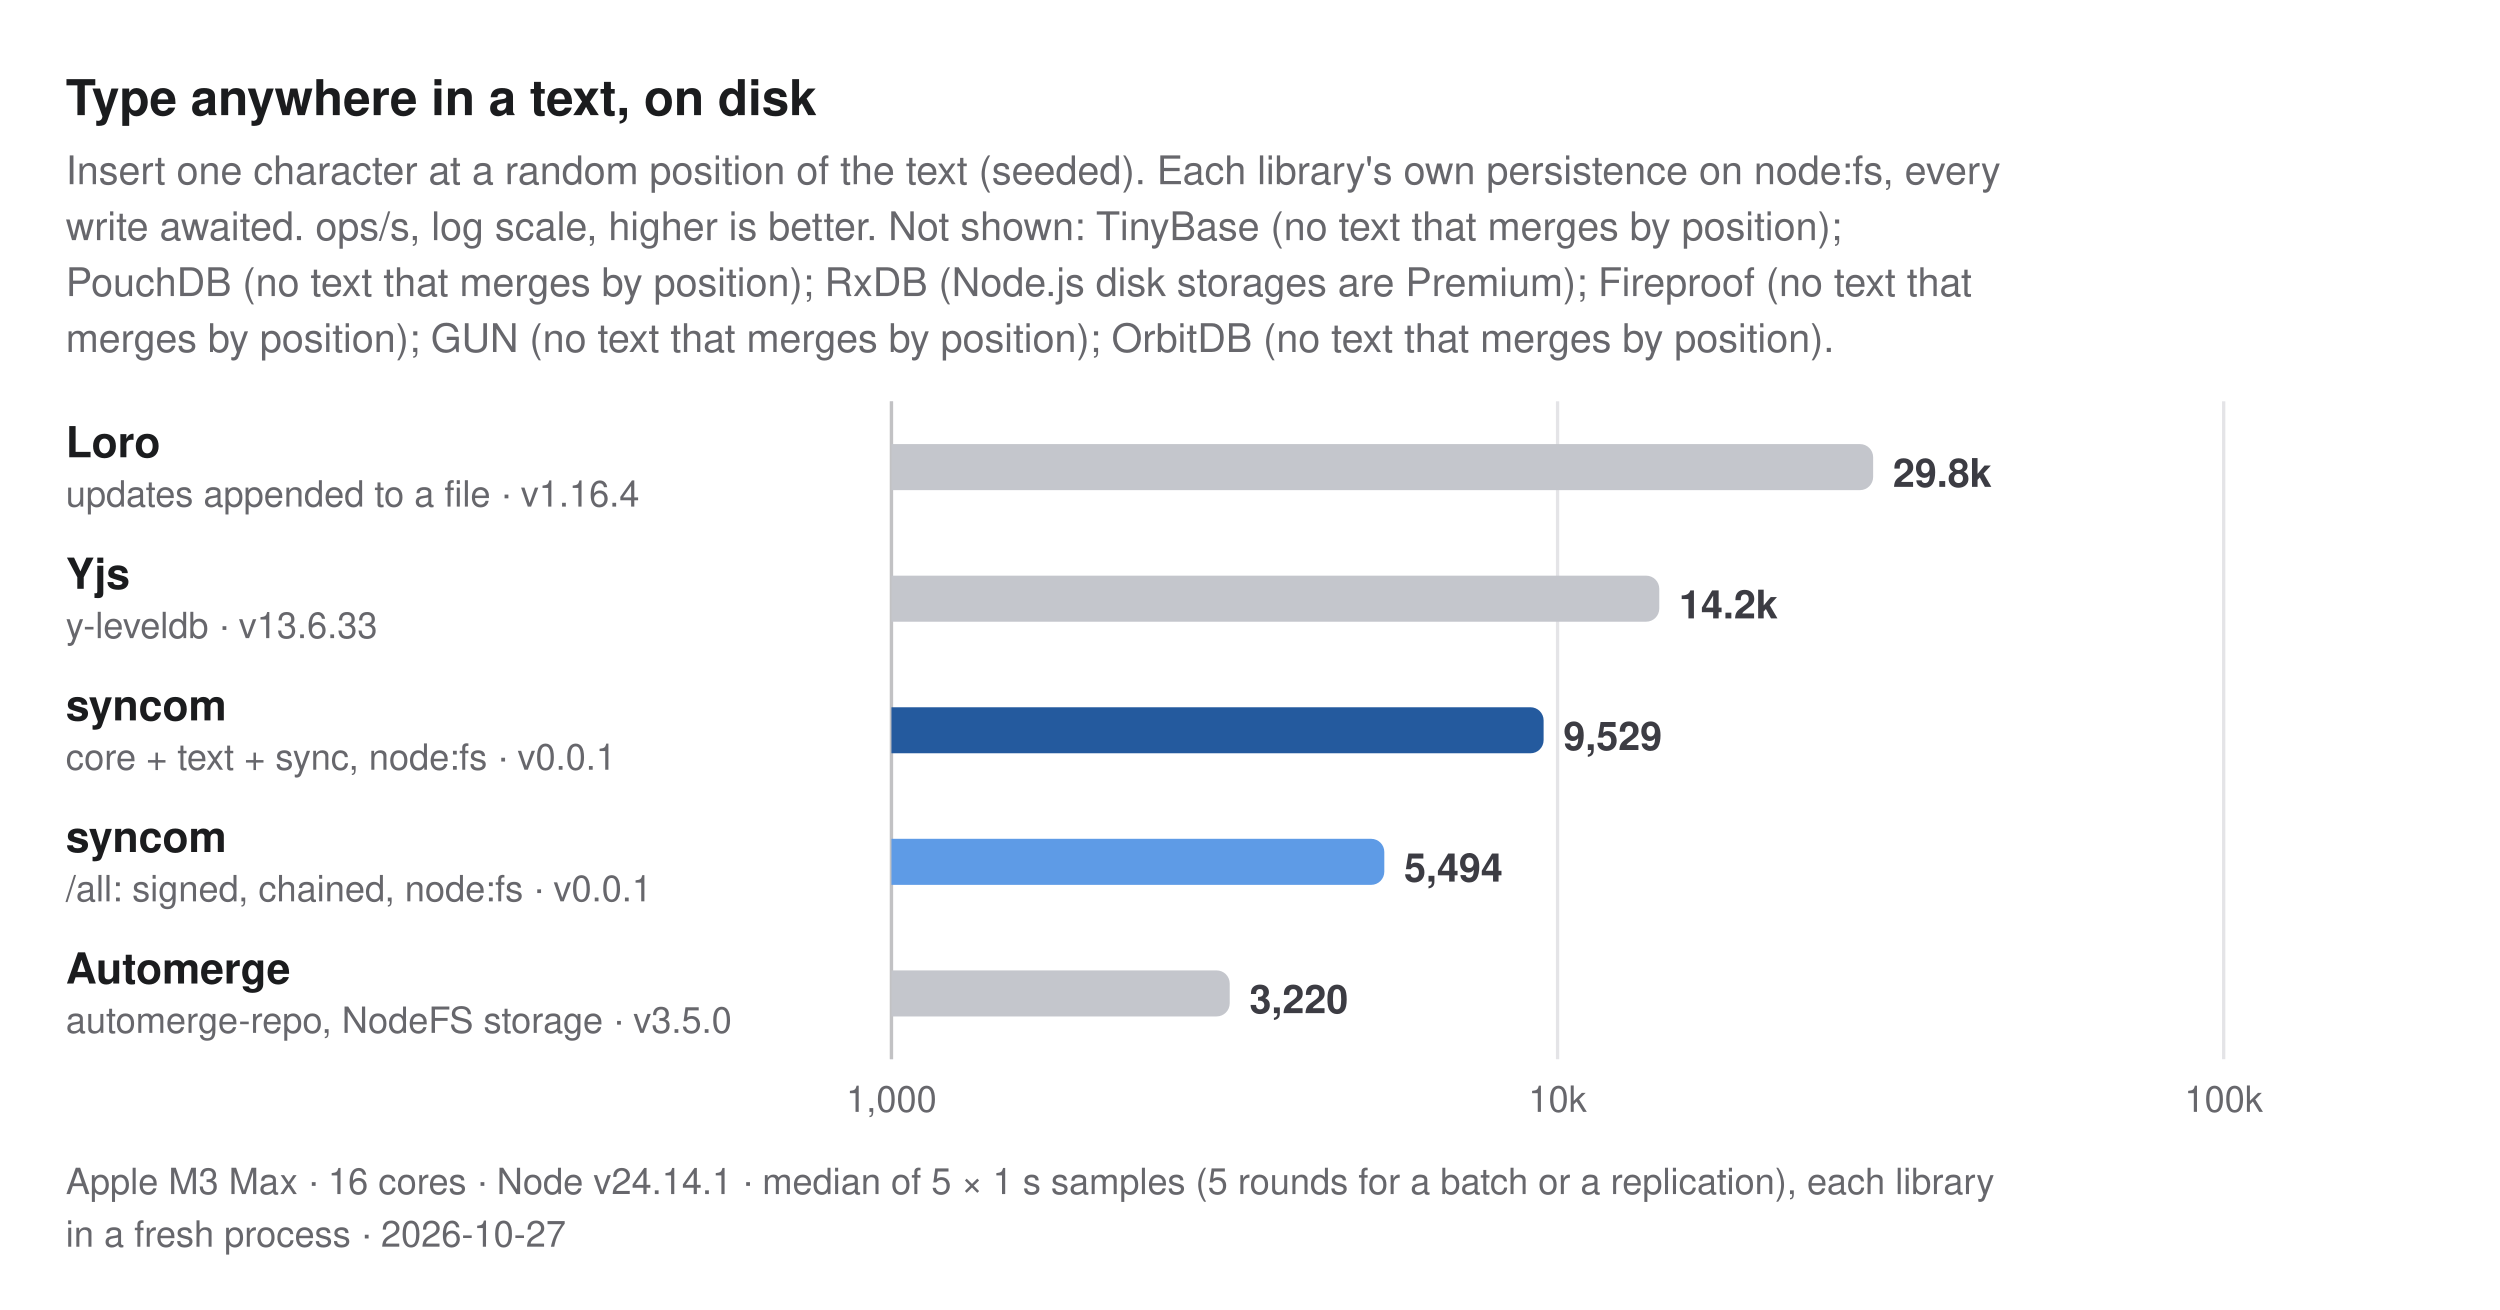
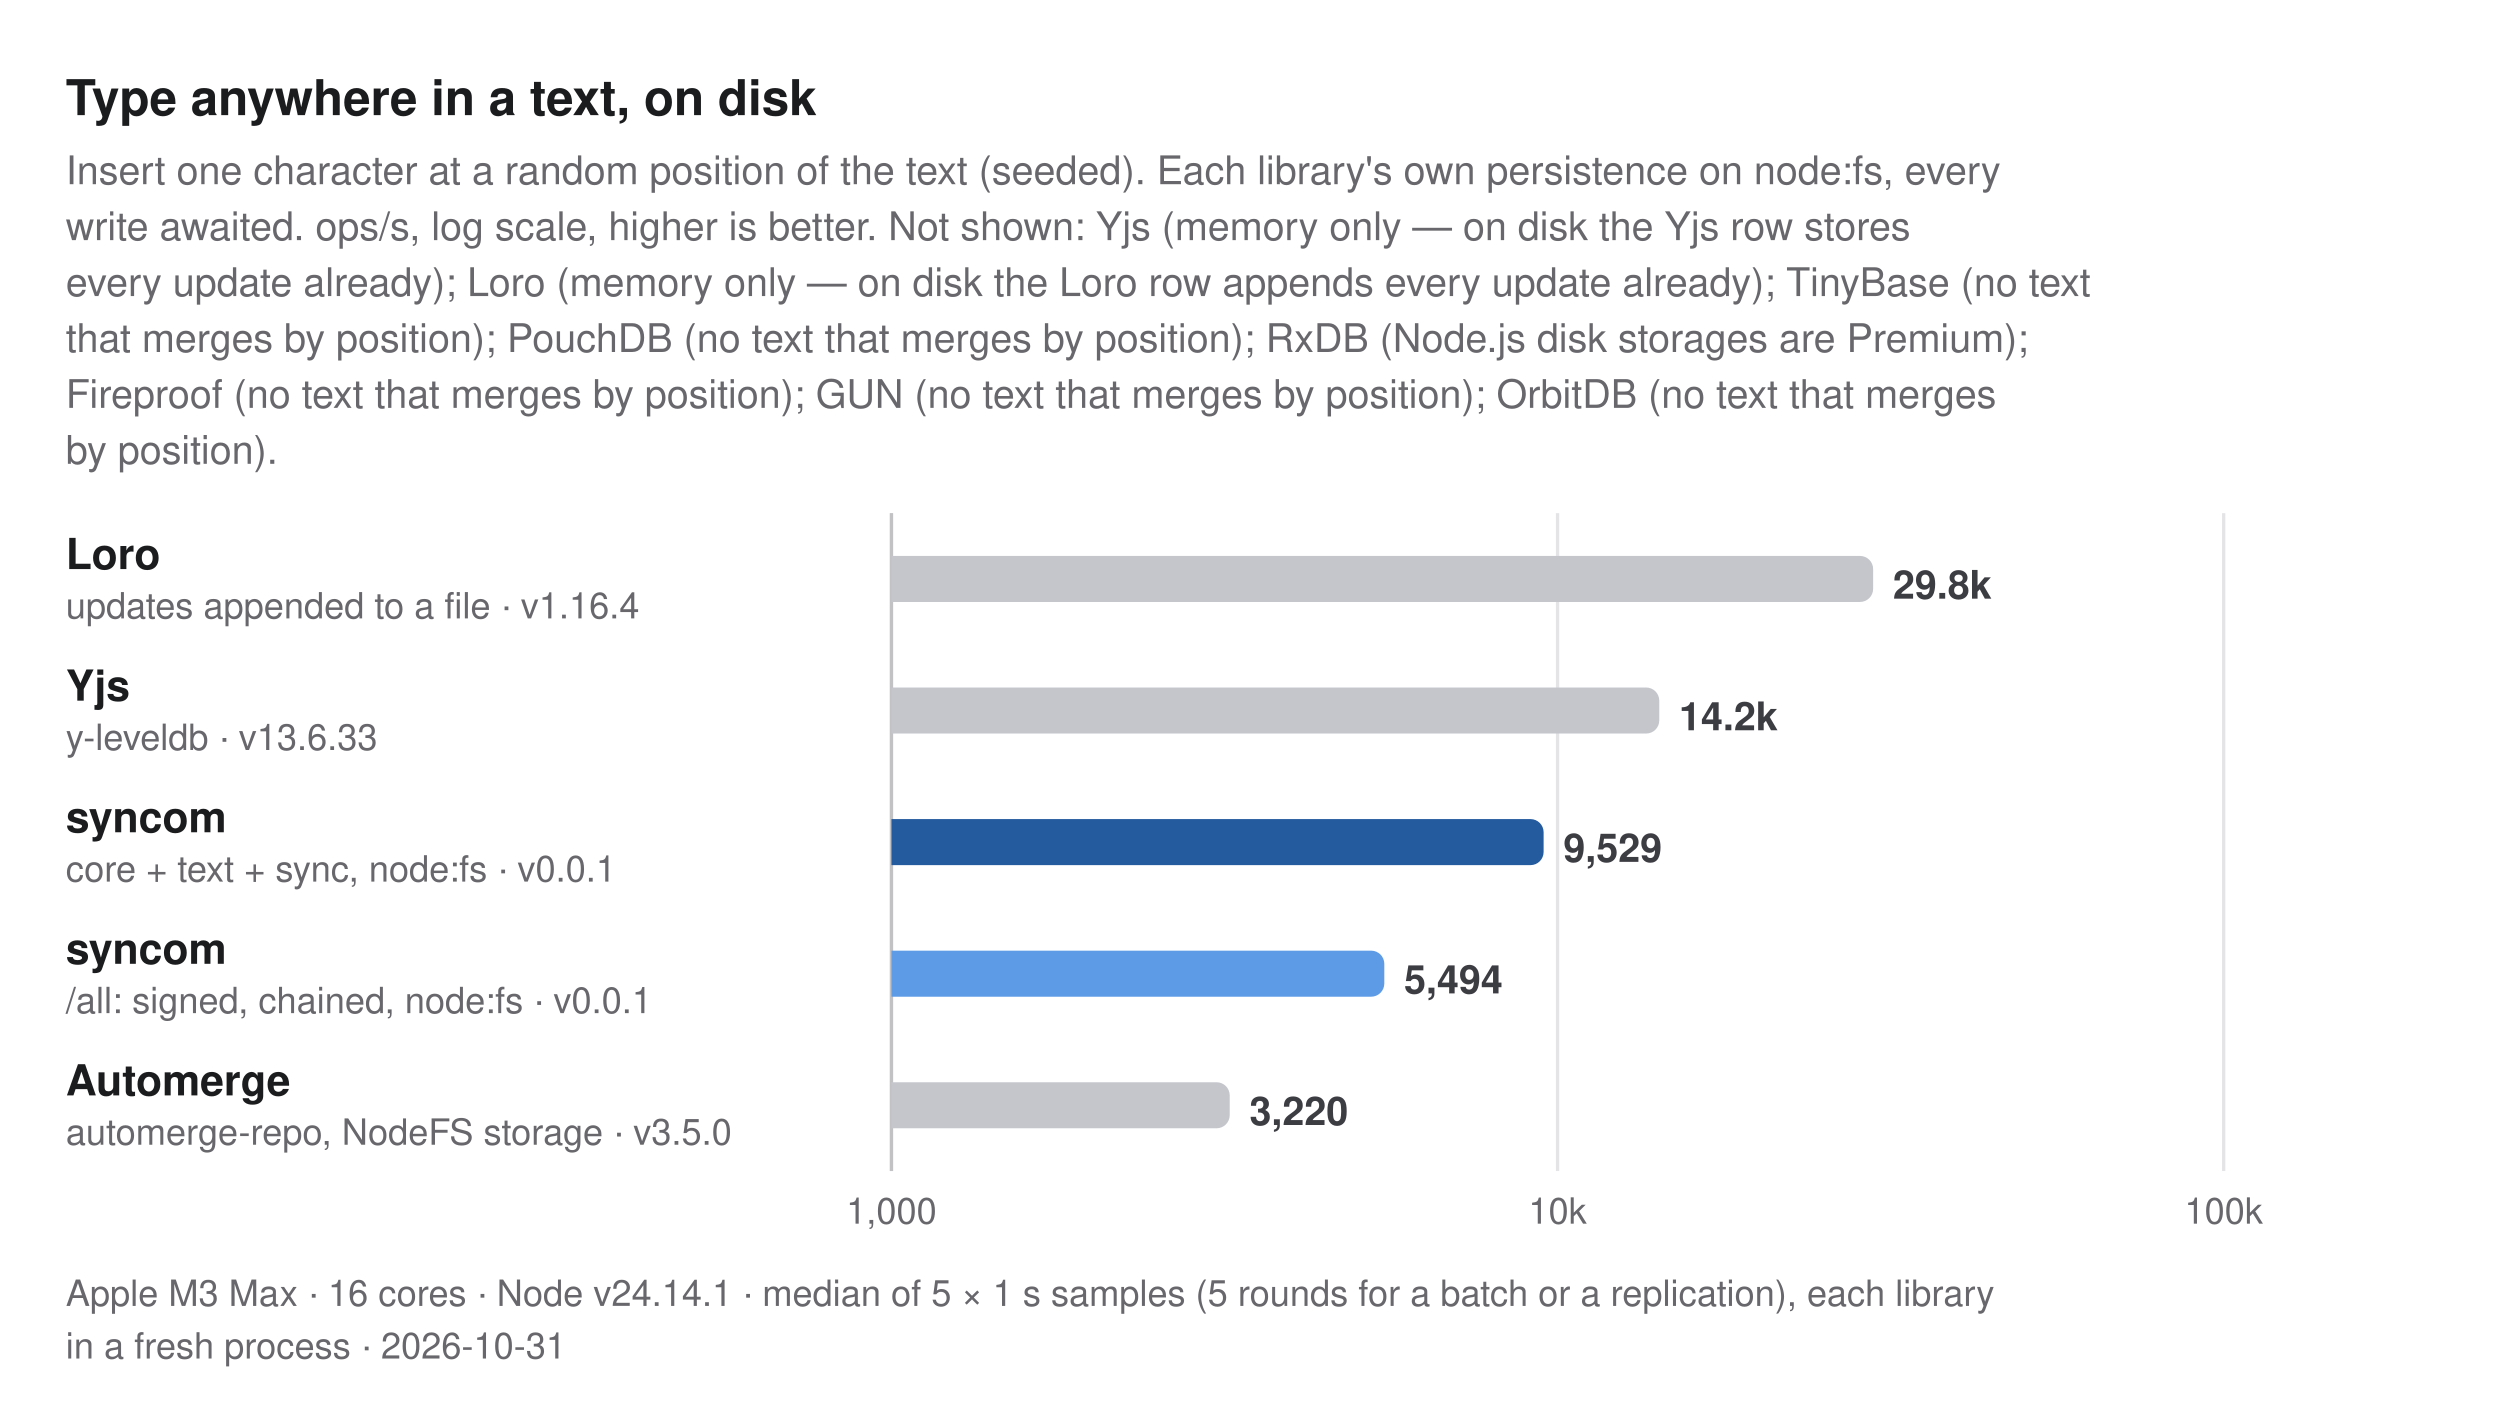
- <svg xmlns="http://www.w3.org/2000/svg" width="760" height="398" viewBox="0 0 760 398" role="img" aria-label="Type anywhere in a text, on disk. Insert one character at a random position of the text (seeded). Each library's own persistence on node:fs, every write awaited. ops/s, log scale, higher is better. Not shown: TinyBase (no text that merges by position); PouchDB (no text that merges by position); RxDB (Node.js disk storages are Premium); Fireproof (no text that merges by position); GUN (no text that merges by position); OrbitDB (no text that merges by position).">
+ <svg xmlns="http://www.w3.org/2000/svg" width="760" height="432" viewBox="0 0 760 432" role="img" aria-label="Type anywhere in a text, on disk. Insert one character at a random position of the text (seeded). Each library's own persistence on node:fs, every write awaited. ops/s, log scale, higher is better. Not shown: Yjs (memory only — on disk the Yjs row stores every update already); Loro (memory only — on disk the Loro row appends every update already); TinyBase (no text that merges by position); PouchDB (no text that merges by position); RxDB (Node.js disk storages are Premium); Fireproof (no text that merges by position); GUN (no text that merges by position); OrbitDB (no text that merges by position).">
  <style>
  text { font-family: -apple-system, BlinkMacSystemFont, "Segoe UI", Helvetica, Arial, sans-serif; }
  .title { font-size: 15px; font-weight: 700; fill: #1b1c1e; }
  .subtitle, .caption { font-size: 12px; fill: #67676c; }
  .caption { font-size: 11px; }
  .group { font-size: 11px; font-weight: 600; letter-spacing: 0.06em; fill: #67676c; }
  .label { font-size: 13px; font-weight: 600; fill: #1b1c1e; }
  .label.primary, .label.secondary { font-weight: 700; }
  .sublabel { font-size: 11px; fill: #67676c; }
  .value { font-size: 12px; font-weight: 600; fill: #3c3c43; font-variant-numeric: tabular-nums; }
  .value.small { font-size: 10px; }
  .legend { font-size: 11px; fill: #3c3c43; }
  .tick { font-size: 11px; fill: #67676c; font-variant-numeric: tabular-nums; }
  .grid { stroke: #e4e4e7; stroke-width: 1; }
  .axis { stroke: #c2c2c4; stroke-width: 1; }
  .ref { stroke: #67676c; stroke-width: 1; stroke-dasharray: 3 3; }
  .bar { fill: #c4c6cc; }
  .bar.primary { fill: #245a9e; }
  .bar.secondary { fill: #5e9be6; }
  @media (prefers-color-scheme: dark) {
    .title, .label { fill: #dfdfd6; }
    .subtitle, .caption, .group, .sublabel, .tick { fill: #98989f; }
    .value, .legend { fill: #c2c2c4; }
    .grid { stroke: #2e2e32; }
    .axis { stroke: #48484c; }
    .ref { stroke: #98989f; }
    .bar { fill: #46474e; }
    .bar.primary { fill: #8dbcf2; }
    .bar.secondary { fill: #3d7bd0; }
  }
</style>
  <text class="title" x="20" y="35">Type anywhere in a text, on disk</text>
  <text class="subtitle" x="20" y="56">Insert one character at a random position of the text (seeded). Each library's own persistence on node:fs, every</text>
-   <text class="subtitle" x="20" y="73">write awaited. ops/s, log scale, higher is better. Not shown: TinyBase (no text that merges by position);</text>
-   <text class="subtitle" x="20" y="90">PouchDB (no text that merges by position); RxDB (Node.js disk storages are Premium); Fireproof (no text that</text>
-   <text class="subtitle" x="20" y="107">merges by position); GUN (no text that merges by position); OrbitDB (no text that merges by position).</text>
-   <line class="grid" x1="271" y1="122" x2="271" y2="322" />
-   <text class="tick" x="271" y="338" text-anchor="middle">1,000</text>
-   <line class="grid" x1="473.5" y1="122" x2="473.5" y2="322" />
-   <text class="tick" x="473.5" y="338" text-anchor="middle">10k</text>
-   <line class="grid" x1="676" y1="122" x2="676" y2="322" />
-   <text class="tick" x="676" y="338" text-anchor="middle">100k</text>
-   <line class="axis" x1="271" y1="122" x2="271" y2="322" />
+   <text class="subtitle" x="20" y="73">write awaited. ops/s, log scale, higher is better. Not shown: Yjs (memory only — on disk the Yjs row stores</text>
+   <text class="subtitle" x="20" y="90">every update already); Loro (memory only — on disk the Loro row appends every update already); TinyBase (no text</text>
+   <text class="subtitle" x="20" y="107">that merges by position); PouchDB (no text that merges by position); RxDB (Node.js disk storages are Premium);</text>
+   <text class="subtitle" x="20" y="124">Fireproof (no text that merges by position); GUN (no text that merges by position); OrbitDB (no text that merges</text>
+   <text class="subtitle" x="20" y="141">by position).</text>
+   <line class="grid" x1="271" y1="156" x2="271" y2="356" />
+   <text class="tick" x="271" y="372" text-anchor="middle">1,000</text>
+   <line class="grid" x1="473.5" y1="156" x2="473.5" y2="356" />
+   <text class="tick" x="473.5" y="372" text-anchor="middle">10k</text>
+   <line class="grid" x1="676" y1="156" x2="676" y2="356" />
+   <text class="tick" x="676" y="372" text-anchor="middle">100k</text>
+   <line class="axis" x1="271" y1="156" x2="271" y2="356" />
  <g>
-     <text class="label" x="20" y="139">Loro</text>
-     <text class="sublabel" x="20" y="154">updates appended to a file · v1.16.4</text>
-     <path class="bar" d="M271,135H565.435A4,4 0 0 1 569.435,139V145A4,4 0 0 1 565.435,149H271Z" />
-     <text class="value" x="575.435" y="148">29.8k</text>
+     <text class="label" x="20" y="173">Loro</text>
+     <text class="sublabel" x="20" y="188">updates appended to a file · v1.16.4</text>
+     <path class="bar" d="M271,169H565.435A4,4 0 0 1 569.435,173V179A4,4 0 0 1 565.435,183H271Z" />
+     <text class="value" x="575.435" y="182">29.8k</text>
  </g>
  <g>
-     <text class="label" x="20" y="179">Yjs</text>
-     <text class="sublabel" x="20" y="194">y-leveldb · v13.6.33</text>
-     <path class="bar" d="M271,175H500.422A4,4 0 0 1 504.422,179V185A4,4 0 0 1 500.422,189H271Z" />
-     <text class="value" x="510.422" y="188">14.2k</text>
+     <text class="label" x="20" y="213">Yjs</text>
+     <text class="sublabel" x="20" y="228">y-leveldb · v13.6.33</text>
+     <path class="bar" d="M271,209H500.422A4,4 0 0 1 504.422,213V219A4,4 0 0 1 500.422,223H271Z" />
+     <text class="value" x="510.422" y="222">14.2k</text>
  </g>
  <g>
-     <text class="label primary" x="20" y="219">syncom</text>
-     <text class="sublabel" x="20" y="234">core + text + sync, node:fs · v0.0.1</text>
-     <path class="bar primary" d="M271,215H465.259A4,4 0 0 1 469.259,219V225A4,4 0 0 1 465.259,229H271Z" />
-     <text class="value" x="475.259" y="228">9,529</text>
+     <text class="label primary" x="20" y="253">syncom</text>
+     <text class="sublabel" x="20" y="268">core + text + sync, node:fs · v0.0.1</text>
+     <path class="bar primary" d="M271,249H465.259A4,4 0 0 1 469.259,253V259A4,4 0 0 1 465.259,263H271Z" />
+     <text class="value" x="475.259" y="262">9,529</text>
  </g>
  <g>
-     <text class="label secondary" x="20" y="259">syncom</text>
-     <text class="sublabel" x="20" y="274">/all: signed, chained, node:fs · v0.0.1</text>
-     <path class="bar secondary" d="M271,255H416.83A4,4 0 0 1 420.83,259V265A4,4 0 0 1 416.83,269H271Z" />
-     <text class="value" x="426.83" y="268">5,494</text>
+     <text class="label secondary" x="20" y="293">syncom</text>
+     <text class="sublabel" x="20" y="308">/all: signed, chained, node:fs · v0.0.1</text>
+     <path class="bar secondary" d="M271,289H416.83A4,4 0 0 1 420.83,293V299A4,4 0 0 1 416.83,303H271Z" />
+     <text class="value" x="426.83" y="302">5,494</text>
  </g>
  <g>
-     <text class="label" x="20" y="299">Automerge</text>
-     <text class="sublabel" x="20" y="314">automerge-repo, NodeFS storage · v3.5.0</text>
-     <path class="bar" d="M271,295H369.836A4,4 0 0 1 373.836,299V305A4,4 0 0 1 369.836,309H271Z" />
-     <text class="value" x="379.836" y="308">3,220</text>
+     <text class="label" x="20" y="333">Automerge</text>
+     <text class="sublabel" x="20" y="348">automerge-repo, NodeFS storage · v3.5.0</text>
+     <path class="bar" d="M271,329H369.836A4,4 0 0 1 373.836,333V339A4,4 0 0 1 369.836,343H271Z" />
+     <text class="value" x="379.836" y="342">3,220</text>
  </g>
-   <text class="caption" x="20" y="363">Apple M3 Max · 16 cores · Node v24.14.1 · median of 5 × 1 s samples (5 rounds for a batch or a replication), each library</text>
-   <text class="caption" x="20" y="379">in a fresh process · 2026-10-27</text>
+   <text class="caption" x="20" y="397">Apple M3 Max · 16 cores · Node v24.14.1 · median of 5 × 1 s samples (5 rounds for a batch or a replication), each library</text>
+   <text class="caption" x="20" y="413">in a fresh process · 2026-10-31</text>
</svg>
